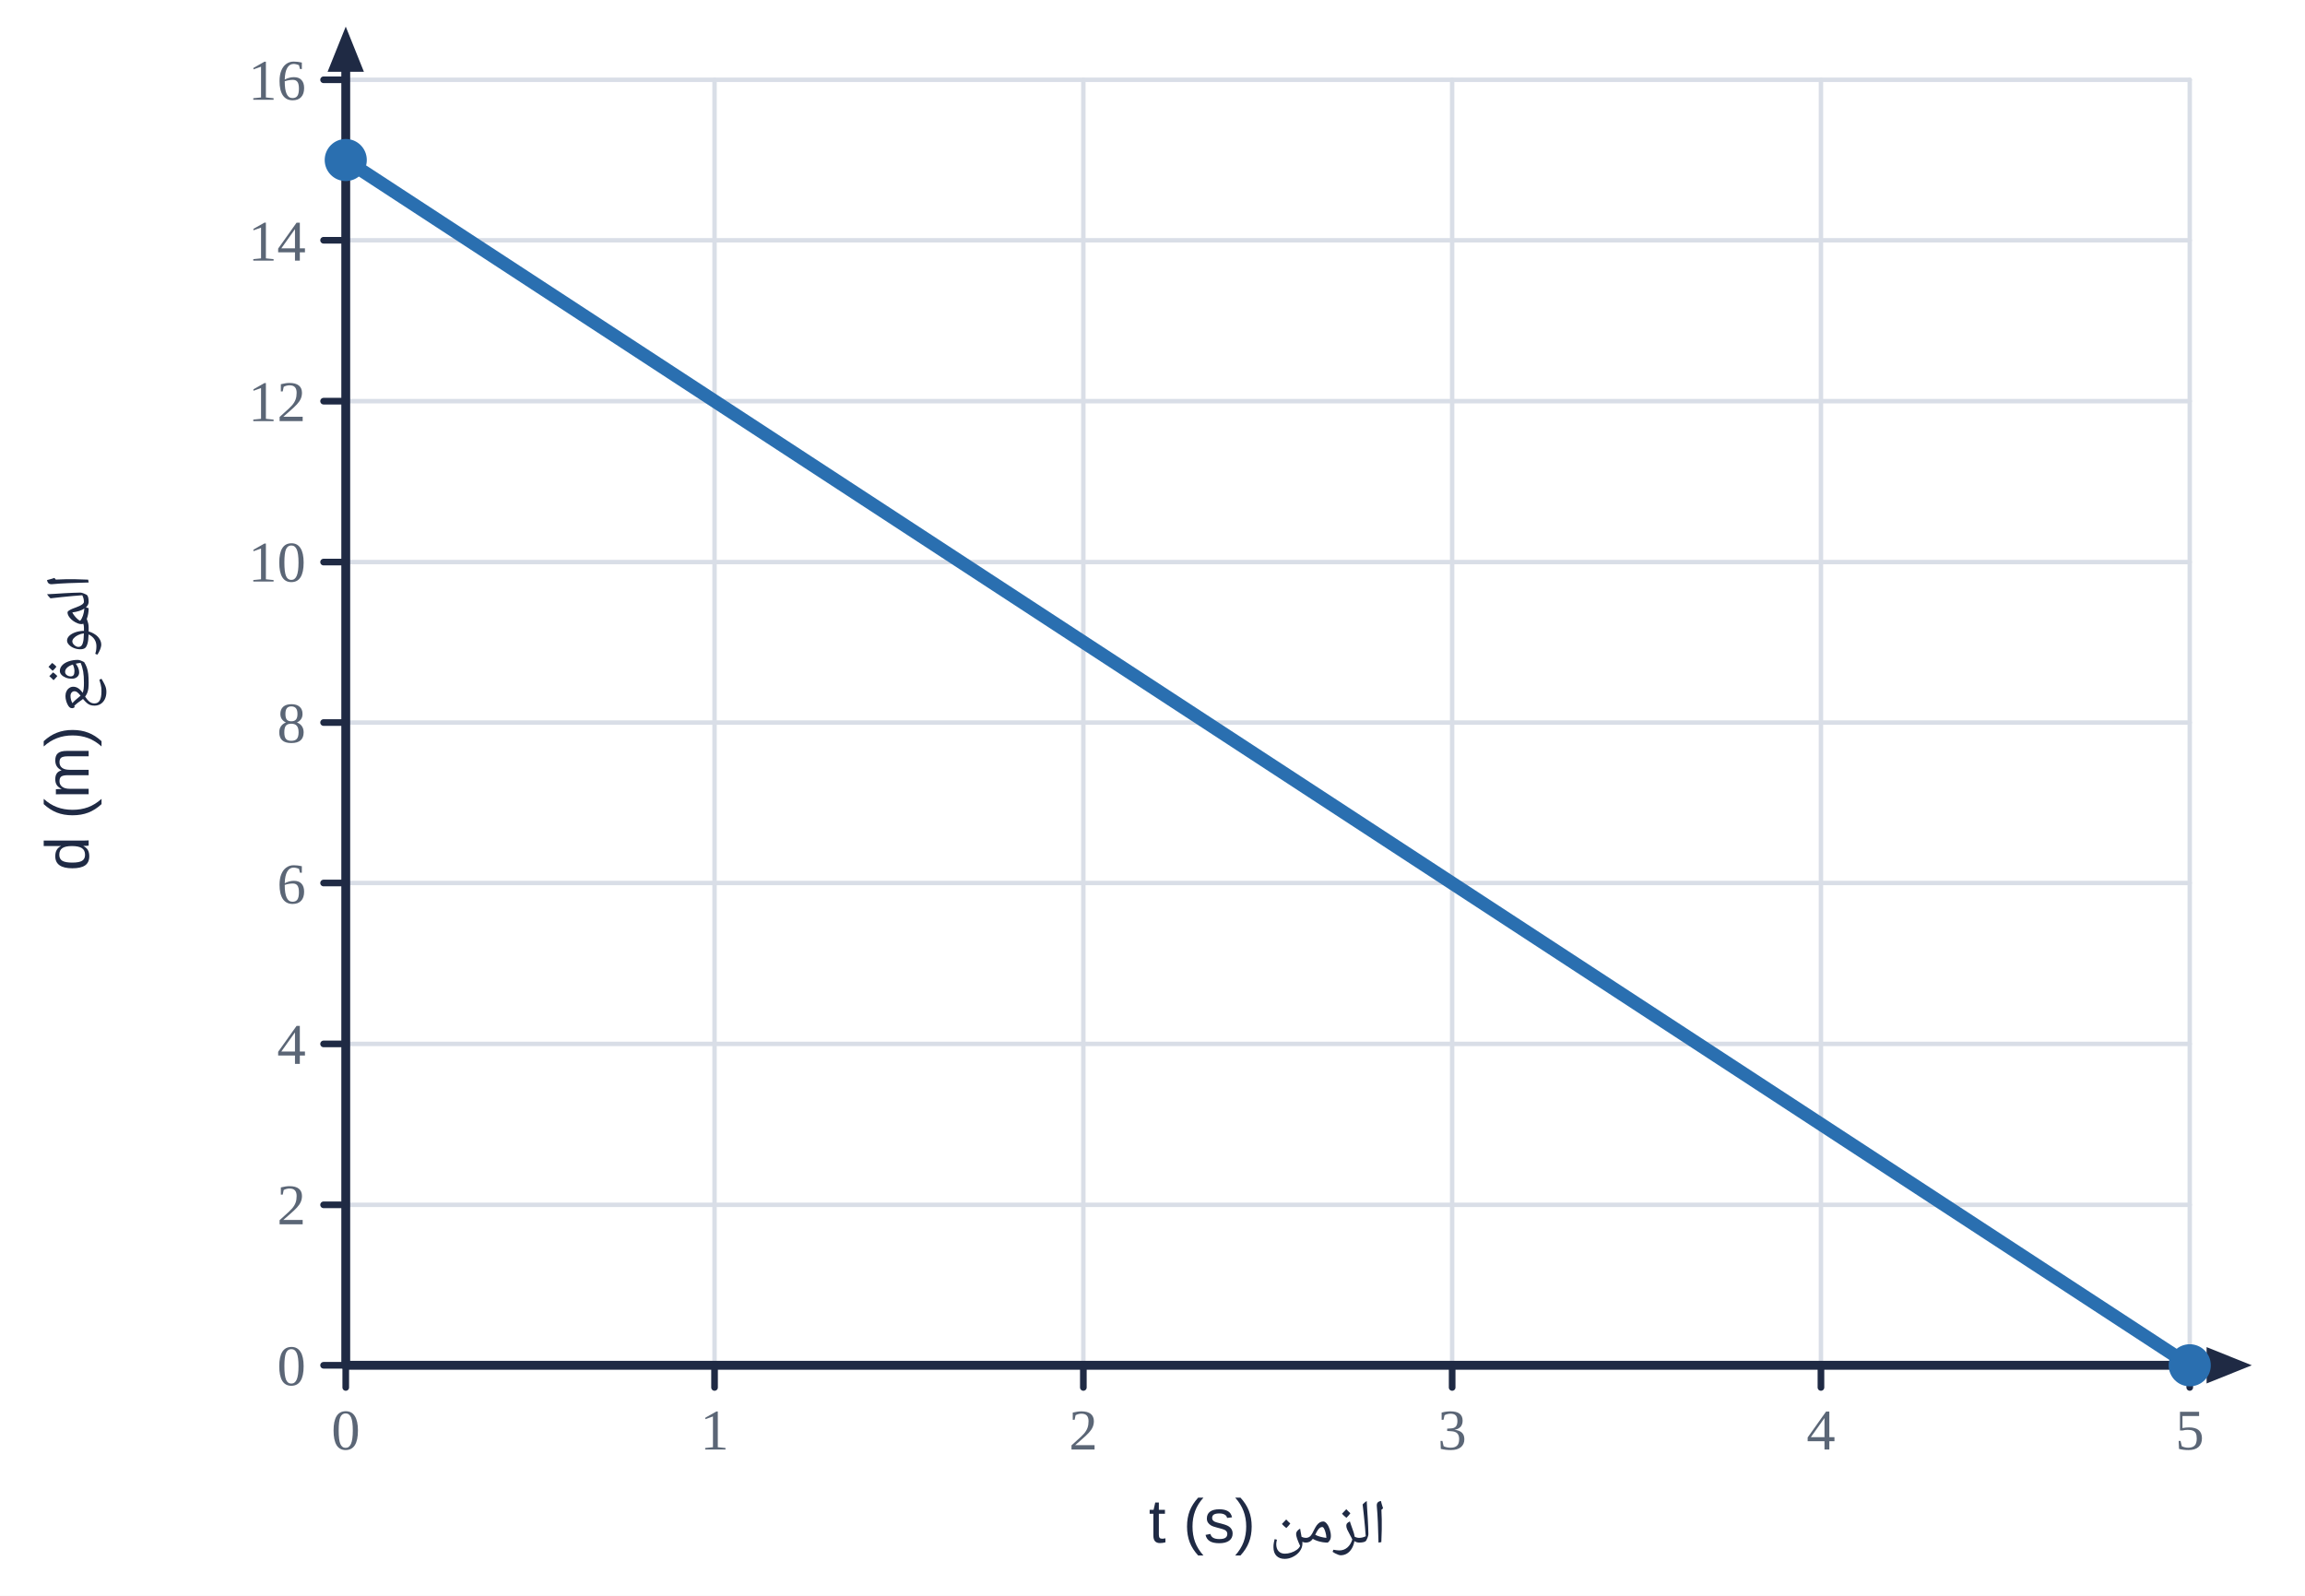
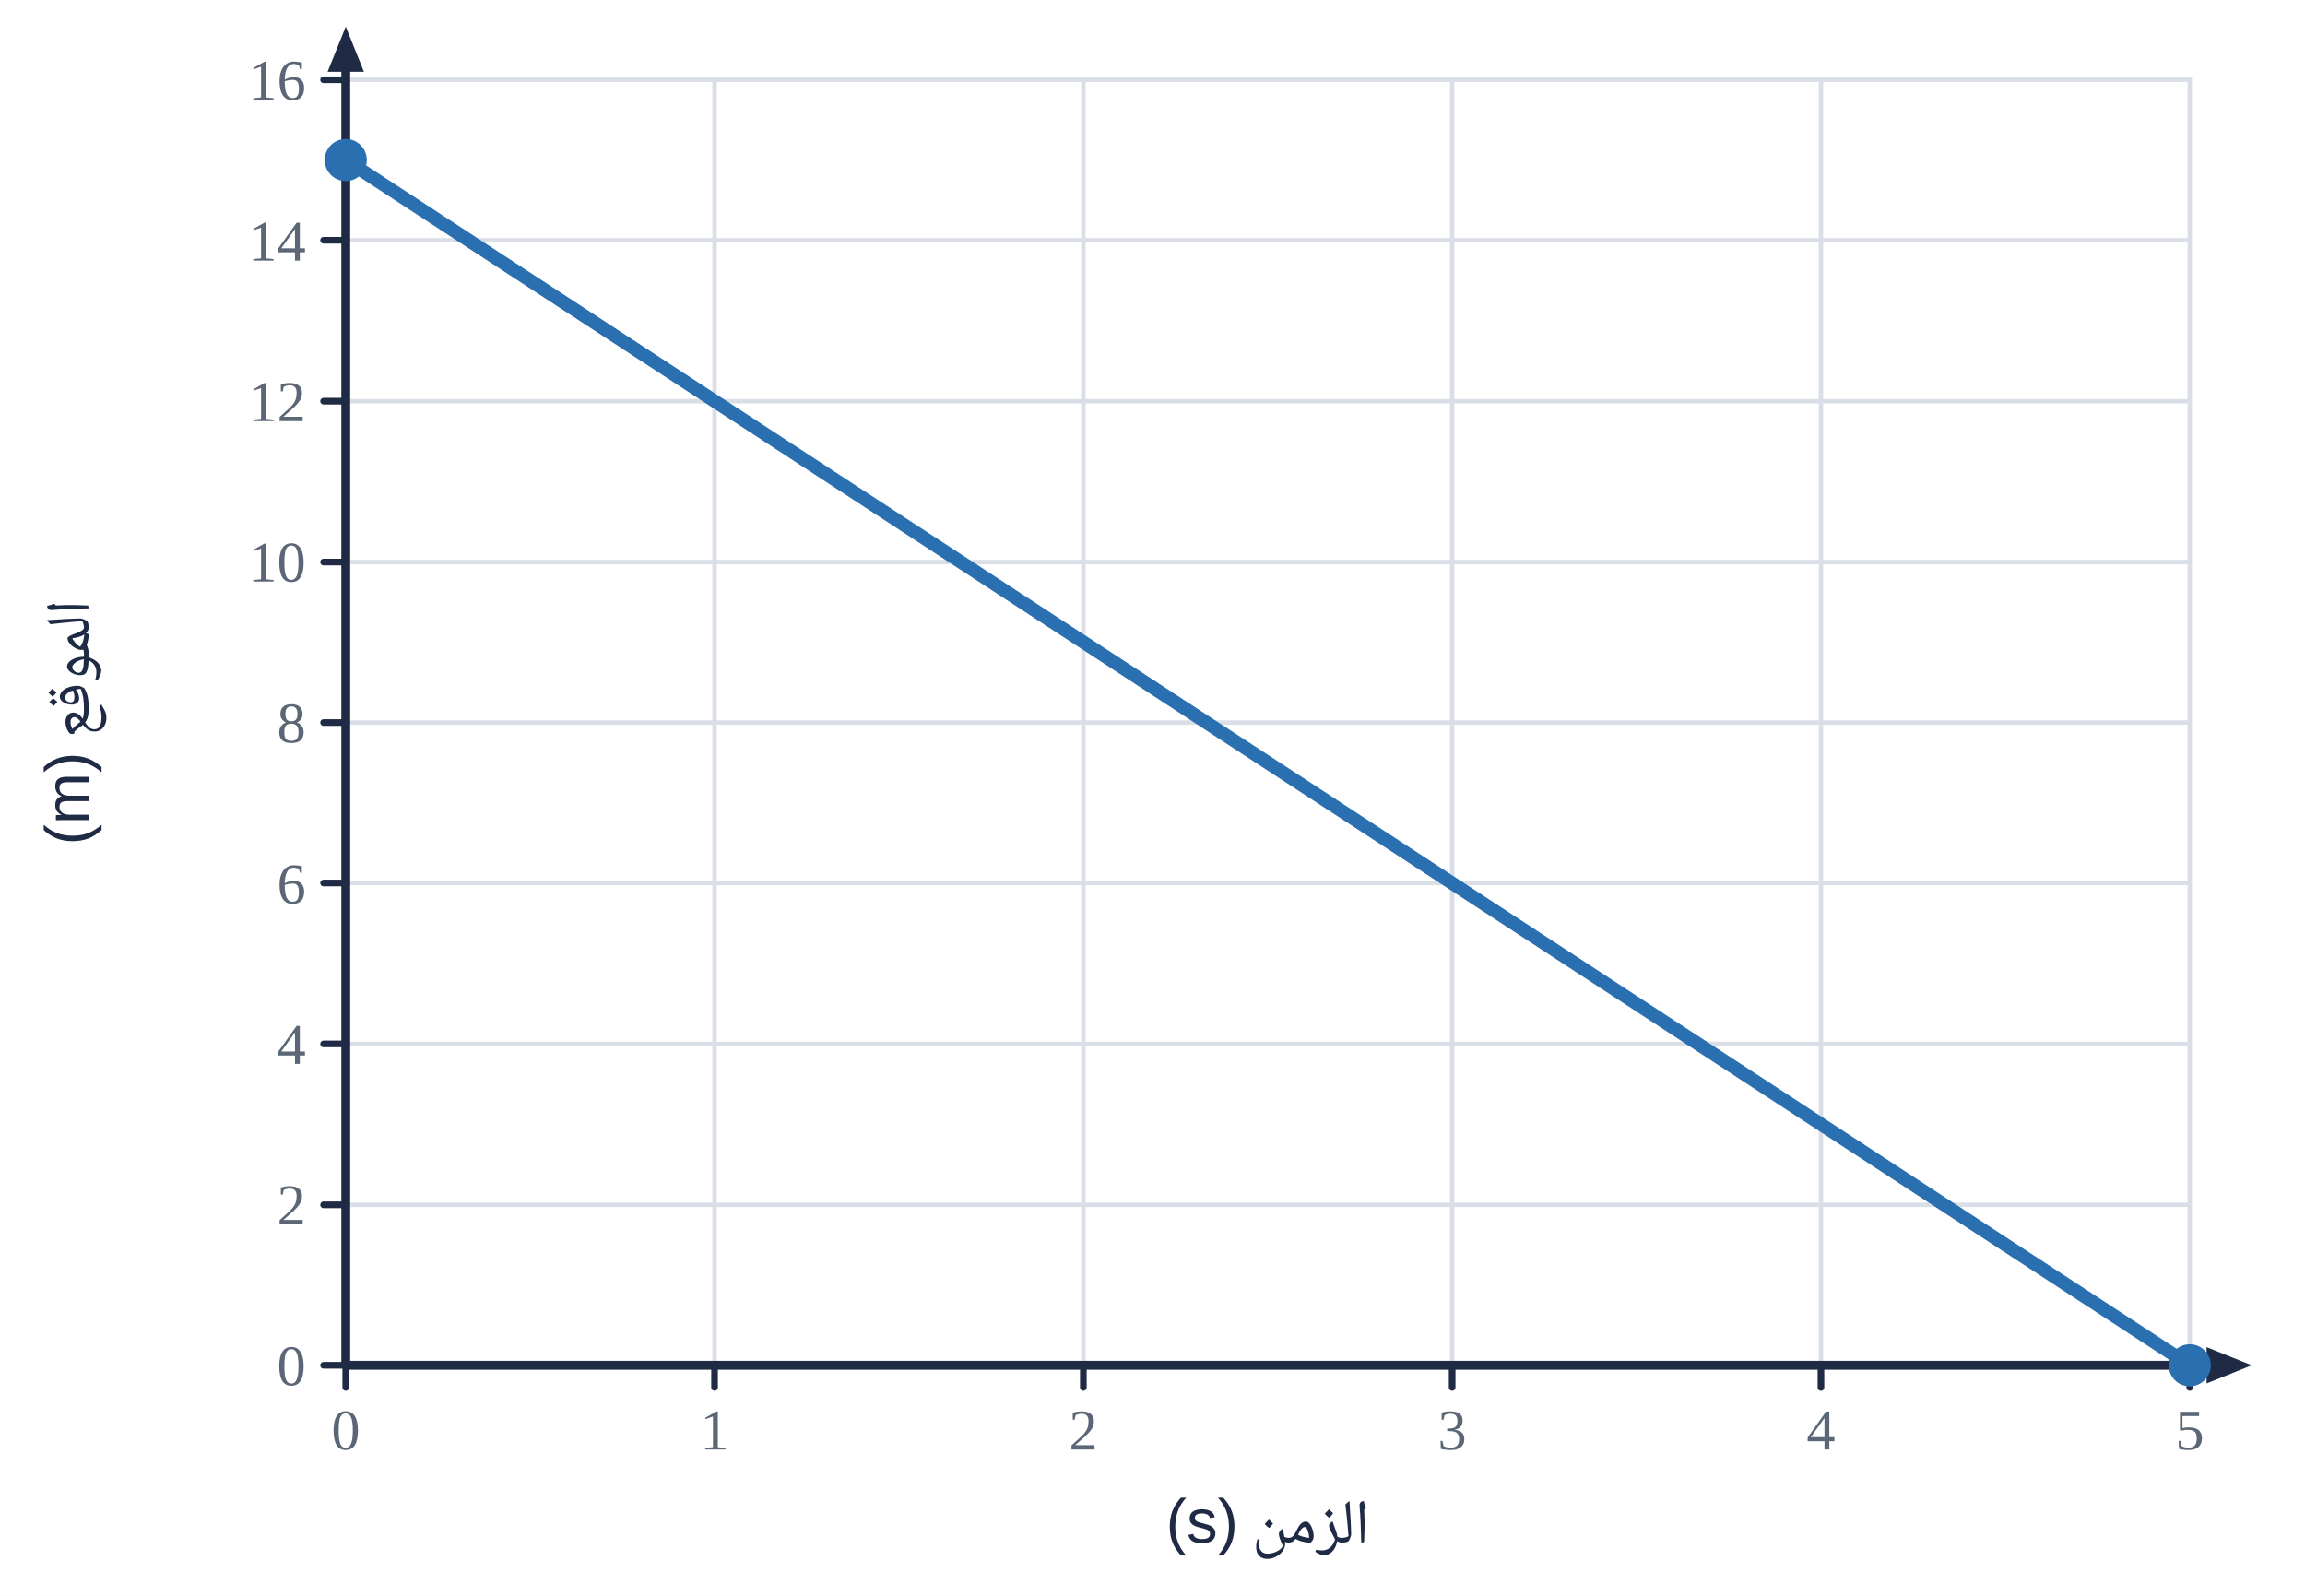
<svg xmlns="http://www.w3.org/2000/svg" viewBox="0 0 520 360" width="520" height="360">
  <rect width="520" height="360" fill="#fff" />
  <line x1="78.0" y1="18.0" x2="78.0" y2="308.0" stroke="#d9dee7" stroke-width="1" stroke-linecap="round" />
  <line x1="161.2" y1="18.0" x2="161.2" y2="308.0" stroke="#d9dee7" stroke-width="1" stroke-linecap="round" />
  <line x1="244.4" y1="18.0" x2="244.4" y2="308.0" stroke="#d9dee7" stroke-width="1" stroke-linecap="round" />
  <line x1="327.6" y1="18.0" x2="327.6" y2="308.0" stroke="#d9dee7" stroke-width="1" stroke-linecap="round" />
  <line x1="410.8" y1="18.0" x2="410.8" y2="308.0" stroke="#d9dee7" stroke-width="1" stroke-linecap="round" />
  <line x1="494.0" y1="18.0" x2="494.0" y2="308.0" stroke="#d9dee7" stroke-width="1" stroke-linecap="round" />
  <line x1="78.0" y1="308.0" x2="494.0" y2="308.0" stroke="#d9dee7" stroke-width="1" stroke-linecap="round" />
  <line x1="78.0" y1="271.8" x2="494.0" y2="271.8" stroke="#d9dee7" stroke-width="1" stroke-linecap="round" />
  <line x1="78.0" y1="235.5" x2="494.0" y2="235.5" stroke="#d9dee7" stroke-width="1" stroke-linecap="round" />
  <line x1="78.0" y1="199.2" x2="494.0" y2="199.2" stroke="#d9dee7" stroke-width="1" stroke-linecap="round" />
  <line x1="78.0" y1="163.0" x2="494.0" y2="163.0" stroke="#d9dee7" stroke-width="1" stroke-linecap="round" />
  <line x1="78.0" y1="126.8" x2="494.0" y2="126.8" stroke="#d9dee7" stroke-width="1" stroke-linecap="round" />
  <line x1="78.0" y1="90.5" x2="494.0" y2="90.5" stroke="#d9dee7" stroke-width="1" stroke-linecap="round" />
  <line x1="78.0" y1="54.2" x2="494.0" y2="54.2" stroke="#d9dee7" stroke-width="1" stroke-linecap="round" />
  <line x1="78.0" y1="18.0" x2="494.0" y2="18.0" stroke="#d9dee7" stroke-width="1" stroke-linecap="round" />
  <line x1="78.0" y1="308.0" x2="501.4" y2="308.0" stroke="#1f2a44" stroke-width="2" stroke-linecap="round" />
  <polygon points="508.0,308.0 497.8,312.1 497.8,303.9" fill="#1f2a44" />
  <line x1="78.0" y1="308.0" x2="78.0" y2="12.6" stroke="#1f2a44" stroke-width="2" stroke-linecap="round" />
  <polygon points="78.0,6.0 82.1,16.2 73.9,16.2" fill="#1f2a44" />
  <line x1="78.0" y1="308.0" x2="78.0" y2="313.0" stroke="#1f2a44" stroke-width="1.5" stroke-linecap="round" />
  <text x="78.0" y="327.0" text-anchor="middle" font-size="13" fill="#5b6676" font-weight="normal" font-family="'Times New Roman',Times,serif">0</text>
  <line x1="161.2" y1="308.0" x2="161.2" y2="313.0" stroke="#1f2a44" stroke-width="1.5" stroke-linecap="round" />
  <text x="161.2" y="327.0" text-anchor="middle" font-size="13" fill="#5b6676" font-weight="normal" font-family="'Times New Roman',Times,serif">1</text>
  <line x1="244.4" y1="308.0" x2="244.4" y2="313.0" stroke="#1f2a44" stroke-width="1.5" stroke-linecap="round" />
  <text x="244.4" y="327.0" text-anchor="middle" font-size="13" fill="#5b6676" font-weight="normal" font-family="'Times New Roman',Times,serif">2</text>
  <line x1="327.6" y1="308.0" x2="327.6" y2="313.0" stroke="#1f2a44" stroke-width="1.5" stroke-linecap="round" />
  <text x="327.6" y="327.0" text-anchor="middle" font-size="13" fill="#5b6676" font-weight="normal" font-family="'Times New Roman',Times,serif">3</text>
  <line x1="410.8" y1="308.0" x2="410.8" y2="313.0" stroke="#1f2a44" stroke-width="1.5" stroke-linecap="round" />
  <text x="410.8" y="327.0" text-anchor="middle" font-size="13" fill="#5b6676" font-weight="normal" font-family="'Times New Roman',Times,serif">4</text>
  <line x1="494.0" y1="308.0" x2="494.0" y2="313.0" stroke="#1f2a44" stroke-width="1.5" stroke-linecap="round" />
  <text x="494.0" y="327.0" text-anchor="middle" font-size="13" fill="#5b6676" font-weight="normal" font-family="'Times New Roman',Times,serif">5</text>
  <line x1="73.0" y1="308.0" x2="78.0" y2="308.0" stroke="#1f2a44" stroke-width="1.5" stroke-linecap="round" />
  <text x="69.0" y="312.5" text-anchor="end" font-size="13" fill="#5b6676" font-weight="normal" font-family="'Times New Roman',Times,serif">0</text>
  <line x1="73.0" y1="271.8" x2="78.0" y2="271.8" stroke="#1f2a44" stroke-width="1.5" stroke-linecap="round" />
  <text x="69.0" y="276.2" text-anchor="end" font-size="13" fill="#5b6676" font-weight="normal" font-family="'Times New Roman',Times,serif">2</text>
  <line x1="73.0" y1="235.5" x2="78.0" y2="235.5" stroke="#1f2a44" stroke-width="1.5" stroke-linecap="round" />
  <text x="69.0" y="240.0" text-anchor="end" font-size="13" fill="#5b6676" font-weight="normal" font-family="'Times New Roman',Times,serif">4</text>
  <line x1="73.0" y1="199.2" x2="78.0" y2="199.2" stroke="#1f2a44" stroke-width="1.5" stroke-linecap="round" />
  <text x="69.0" y="203.8" text-anchor="end" font-size="13" fill="#5b6676" font-weight="normal" font-family="'Times New Roman',Times,serif">6</text>
  <line x1="73.0" y1="163.0" x2="78.0" y2="163.0" stroke="#1f2a44" stroke-width="1.5" stroke-linecap="round" />
  <text x="69.0" y="167.5" text-anchor="end" font-size="13" fill="#5b6676" font-weight="normal" font-family="'Times New Roman',Times,serif">8</text>
  <line x1="73.0" y1="126.8" x2="78.0" y2="126.8" stroke="#1f2a44" stroke-width="1.5" stroke-linecap="round" />
  <text x="69.0" y="131.2" text-anchor="end" font-size="13" fill="#5b6676" font-weight="normal" font-family="'Times New Roman',Times,serif">10</text>
  <line x1="73.0" y1="90.5" x2="78.0" y2="90.5" stroke="#1f2a44" stroke-width="1.5" stroke-linecap="round" />
  <text x="69.0" y="95.0" text-anchor="end" font-size="13" fill="#5b6676" font-weight="normal" font-family="'Times New Roman',Times,serif">12</text>
  <line x1="73.0" y1="54.2" x2="78.0" y2="54.2" stroke="#1f2a44" stroke-width="1.5" stroke-linecap="round" />
  <text x="69.0" y="58.8" text-anchor="end" font-size="13" fill="#5b6676" font-weight="normal" font-family="'Times New Roman',Times,serif">14</text>
  <line x1="73.0" y1="18.0" x2="78.0" y2="18.0" stroke="#1f2a44" stroke-width="1.5" stroke-linecap="round" />
  <text x="69.0" y="22.5" text-anchor="end" font-size="13" fill="#5b6676" font-weight="normal" font-family="'Times New Roman',Times,serif">16</text>
-   <text x="286.0" y="348.0" text-anchor="middle" font-size="14" fill="#1f2a44" font-weight="normal" font-family="'IBM Plex Sans Arabic','Noto Naskh Arabic',Tahoma,Arial,sans-serif" direction="rtl">الزمن t (s)</text>
-   <text x="20.0" y="163.0" text-anchor="middle" font-size="14" fill="#1f2a44" font-weight="normal" font-family="'IBM Plex Sans Arabic','Noto Naskh Arabic',Tahoma,Arial,sans-serif" direction="rtl" transform="rotate(-90 20 163.0)">الموقع d (m)</text>
+   <text x="286.0" y="348.0" text-anchor="middle" font-size="14" fill="#1f2a44" font-weight="normal" font-family="'IBM Plex Sans Arabic','Noto Naskh Arabic',Tahoma,Arial,sans-serif" direction="rtl">الزمن (s)</text>
+   <text x="20.0" y="163.0" text-anchor="middle" font-size="14" fill="#1f2a44" font-weight="normal" font-family="'IBM Plex Sans Arabic','Noto Naskh Arabic',Tahoma,Arial,sans-serif" direction="rtl" transform="rotate(-90 20 163.0)">الموقع (m)</text>
  <polyline points="78.0,36.1 494.0,308.0" fill="none" stroke="#2a6fb0" stroke-width="3" stroke-linejoin="round" />
  <circle cx="78.0" cy="36.1" r="4" fill="#2a6fb0" stroke="#2a6fb0" stroke-width="1.5" />
  <circle cx="494.0" cy="308.0" r="4" fill="#2a6fb0" stroke="#2a6fb0" stroke-width="1.5" />
</svg>
